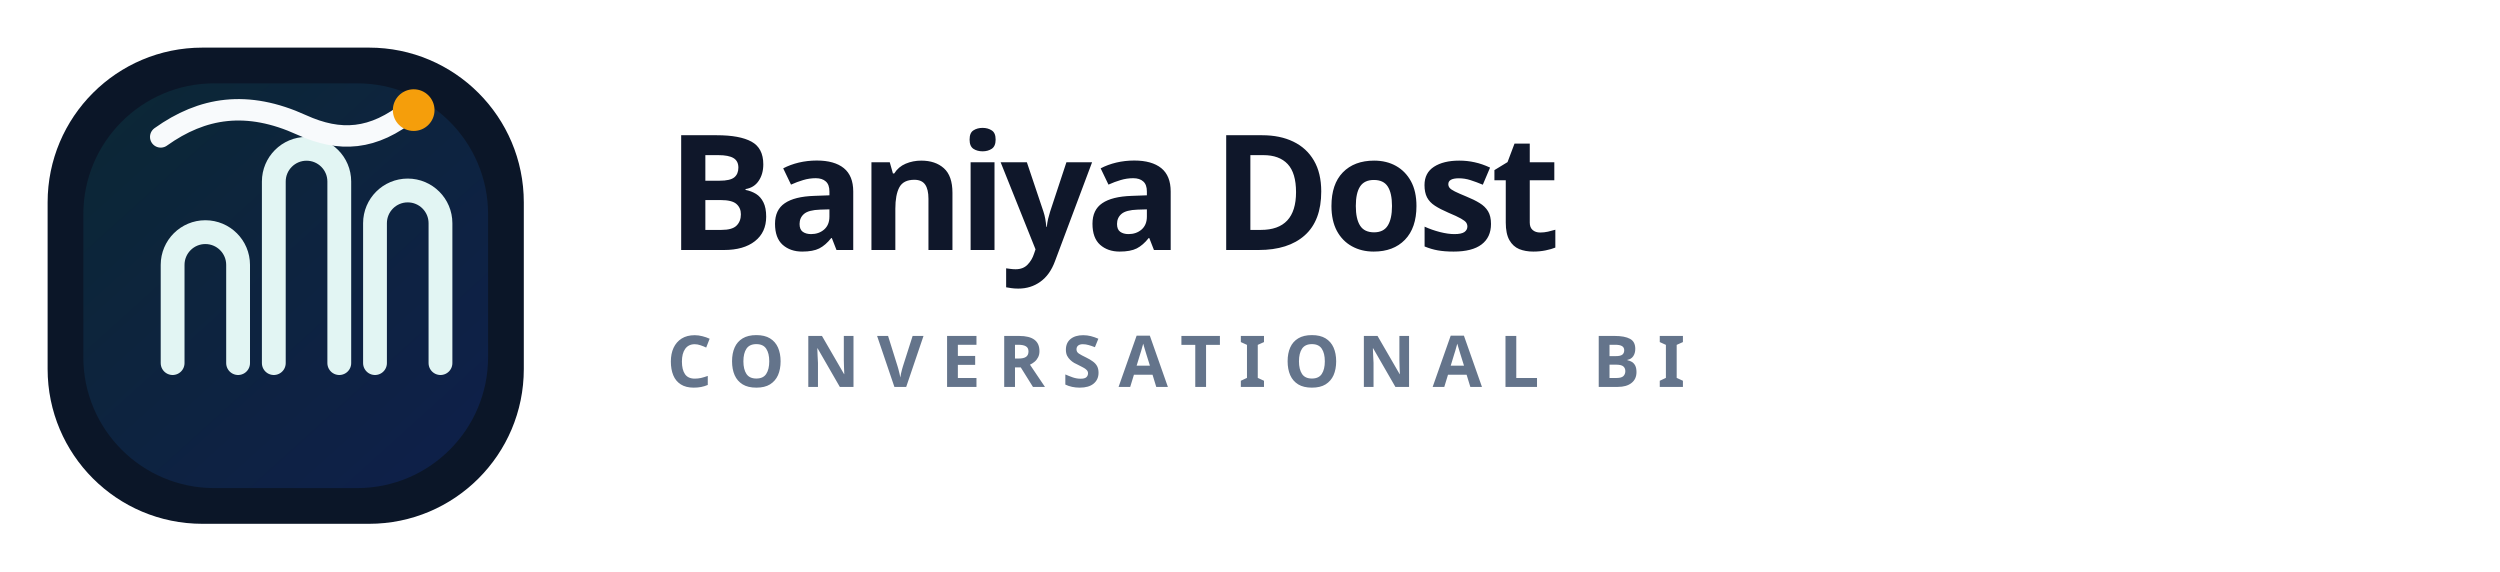
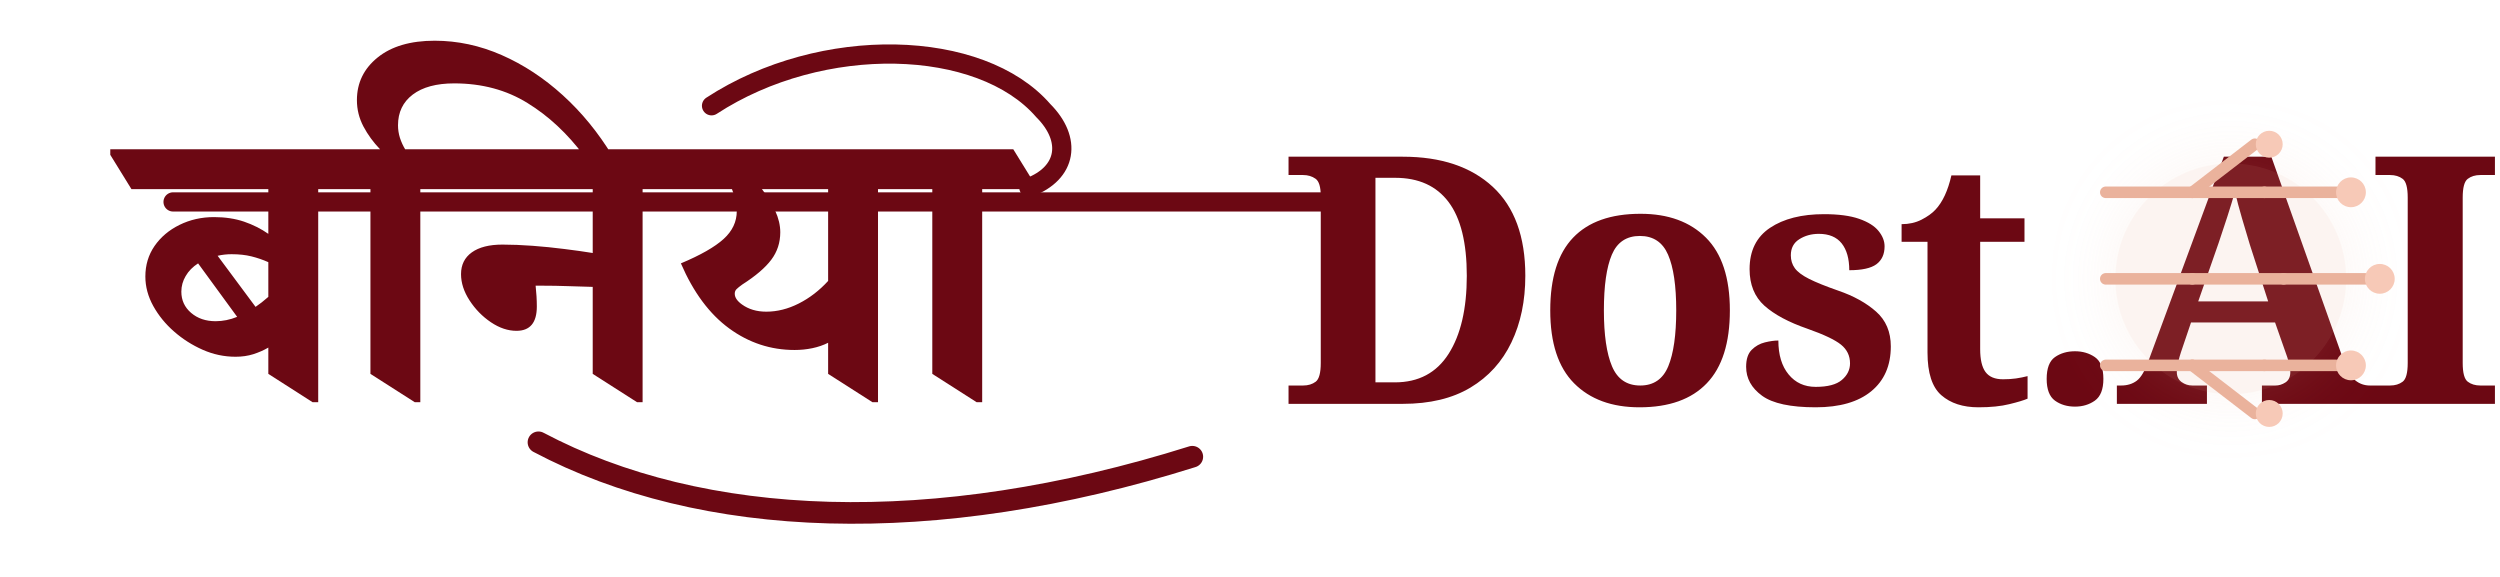
- <svg xmlns="http://www.w3.org/2000/svg" width="420" height="96" viewBox="0 0 420 96" fill="none">
+ <svg xmlns="http://www.w3.org/2000/svg" width="520" height="120" viewBox="0 0 520 120" fill="none">
  <defs>
-     <linearGradient id="baniya-dost-icon" x1="18" y1="12" x2="74" y2="74" gradientUnits="userSpaceOnUse">
-       <stop stop-color="#0F766E" />
-       <stop offset="1" stop-color="#1D4ED8" />
-     </linearGradient>
+     <filter id="logo-glow" x="-40%" y="-40%" width="180%" height="180%">
+       <feGaussianBlur stdDeviation="7" result="softGlow" />
+       <feMerge>
+         <feMergeNode in="softGlow" />
+         <feMergeNode in="SourceGraphic" />
+       </feMerge>
+     </filter>
  </defs>
-   <rect x="8" y="8" width="80" height="80" rx="26" fill="#0B1628" />
-   <rect x="14" y="14" width="68" height="68" rx="22" fill="url(#baniya-dost-icon)" opacity="0.18" />
-   <path d="M29 61V44.5C29 41.462 31.462 39 34.5 39C37.538 39 40 41.462 40 44.5V61" stroke="#E2F5F3" stroke-width="4" stroke-linecap="round" />
-   <path d="M46 61V30.5C46 27.462 48.462 25 51.5 25C54.538 25 57 27.462 57 30.5V61" stroke="#E2F5F3" stroke-width="4" stroke-linecap="round" />
-   <path d="M63 61V37.5C63 34.462 65.462 32 68.5 32C71.538 32 74 34.462 74 37.5V61" stroke="#E2F5F3" stroke-width="4" stroke-linecap="round" />
-   <path d="M27 23C34 18 41.5 16.8 50.7 21C57.1 23.9 62.7 23.6 69 18.5" stroke="#F8FAFC" stroke-width="3.6" stroke-linecap="round" stroke-linejoin="round" />
-   <circle cx="69.5" cy="18.5" r="3.5" fill="#F59E0B" />
-   <text x="112" y="42" fill="#0F172A" font-family="Sora, 'Segoe UI', sans-serif" font-size="27" font-weight="600" letter-spacing="-0.04em">
-     Baniya Dost
+   <path d="M148 22C171 7 204 8 217 23C223 29 222 36 214 39" fill="none" stroke="#6C0813" stroke-width="4" stroke-linecap="round" stroke-linejoin="round" />
+   <path d="M36 42H280" fill="none" stroke="#6C0813" stroke-width="4" stroke-linecap="round" />
+   <path d="M112 92C146 110 194 112 248 95" fill="none" stroke="#6C0813" stroke-width="4.5" stroke-linecap="round" stroke-linejoin="round" />
+   <text x="28" y="83" fill="#6C0813" font-family="'Tiro Devanagari Hindi', 'Noto Serif Devanagari', serif" font-size="83" font-weight="700" letter-spacing="-0.01em">
+     बनिया
  </text>
-   <text x="112" y="65" fill="#64748B" font-family="'Plus Jakarta Sans', 'Segoe UI', sans-serif" font-size="12" font-weight="700" letter-spacing="0.24em">
-     CONVERSATIONAL BI
+   <text x="266" y="84" fill="#6C0813" font-family="'Cormorant Garamond', Georgia, serif" font-size="72" font-weight="600" letter-spacing="-0.03em">
+     Dost.AI
  </text>
+   <g transform="translate(438 28)">
+     <circle cx="26" cy="30" r="24" fill="#EAB29C" opacity="0.14" filter="url(#logo-glow)" />
+     <path d="M0 12H18" stroke="#EAB29C" stroke-width="2.4" stroke-linecap="round" />
+     <path d="M0 30H18" stroke="#EAB29C" stroke-width="2.4" stroke-linecap="round" />
+     <path d="M0 48H18" stroke="#EAB29C" stroke-width="2.4" stroke-linecap="round" />
+     <path d="M18 12H33" stroke="#EAB29C" stroke-width="2.4" stroke-linecap="round" />
+     <path d="M18 30H37" stroke="#EAB29C" stroke-width="2.4" stroke-linecap="round" />
+     <path d="M18 48H33" stroke="#EAB29C" stroke-width="2.4" stroke-linecap="round" />
+     <path d="M18 12L31 2" stroke="#EAB29C" stroke-width="2.4" stroke-linecap="round" />
+     <path d="M18 48L31 58" stroke="#EAB29C" stroke-width="2.4" stroke-linecap="round" />
+     <path d="M33 12L48 12" stroke="#EAB29C" stroke-width="2.4" stroke-linecap="round" />
+     <path d="M37 30L54 30" stroke="#EAB29C" stroke-width="2.4" stroke-linecap="round" />
+     <path d="M33 48L48 48" stroke="#EAB29C" stroke-width="2.4" stroke-linecap="round" />
+     <circle cx="51" cy="12" r="3.1" fill="#F7C9B7" />
+     <circle cx="57" cy="30" r="3.1" fill="#F7C9B7" />
+     <circle cx="51" cy="48" r="3.1" fill="#F7C9B7" />
+     <circle cx="34" cy="2" r="2.8" fill="#F7C9B7" />
+     <circle cx="34" cy="58" r="2.8" fill="#F7C9B7" />
+   </g>
</svg>
